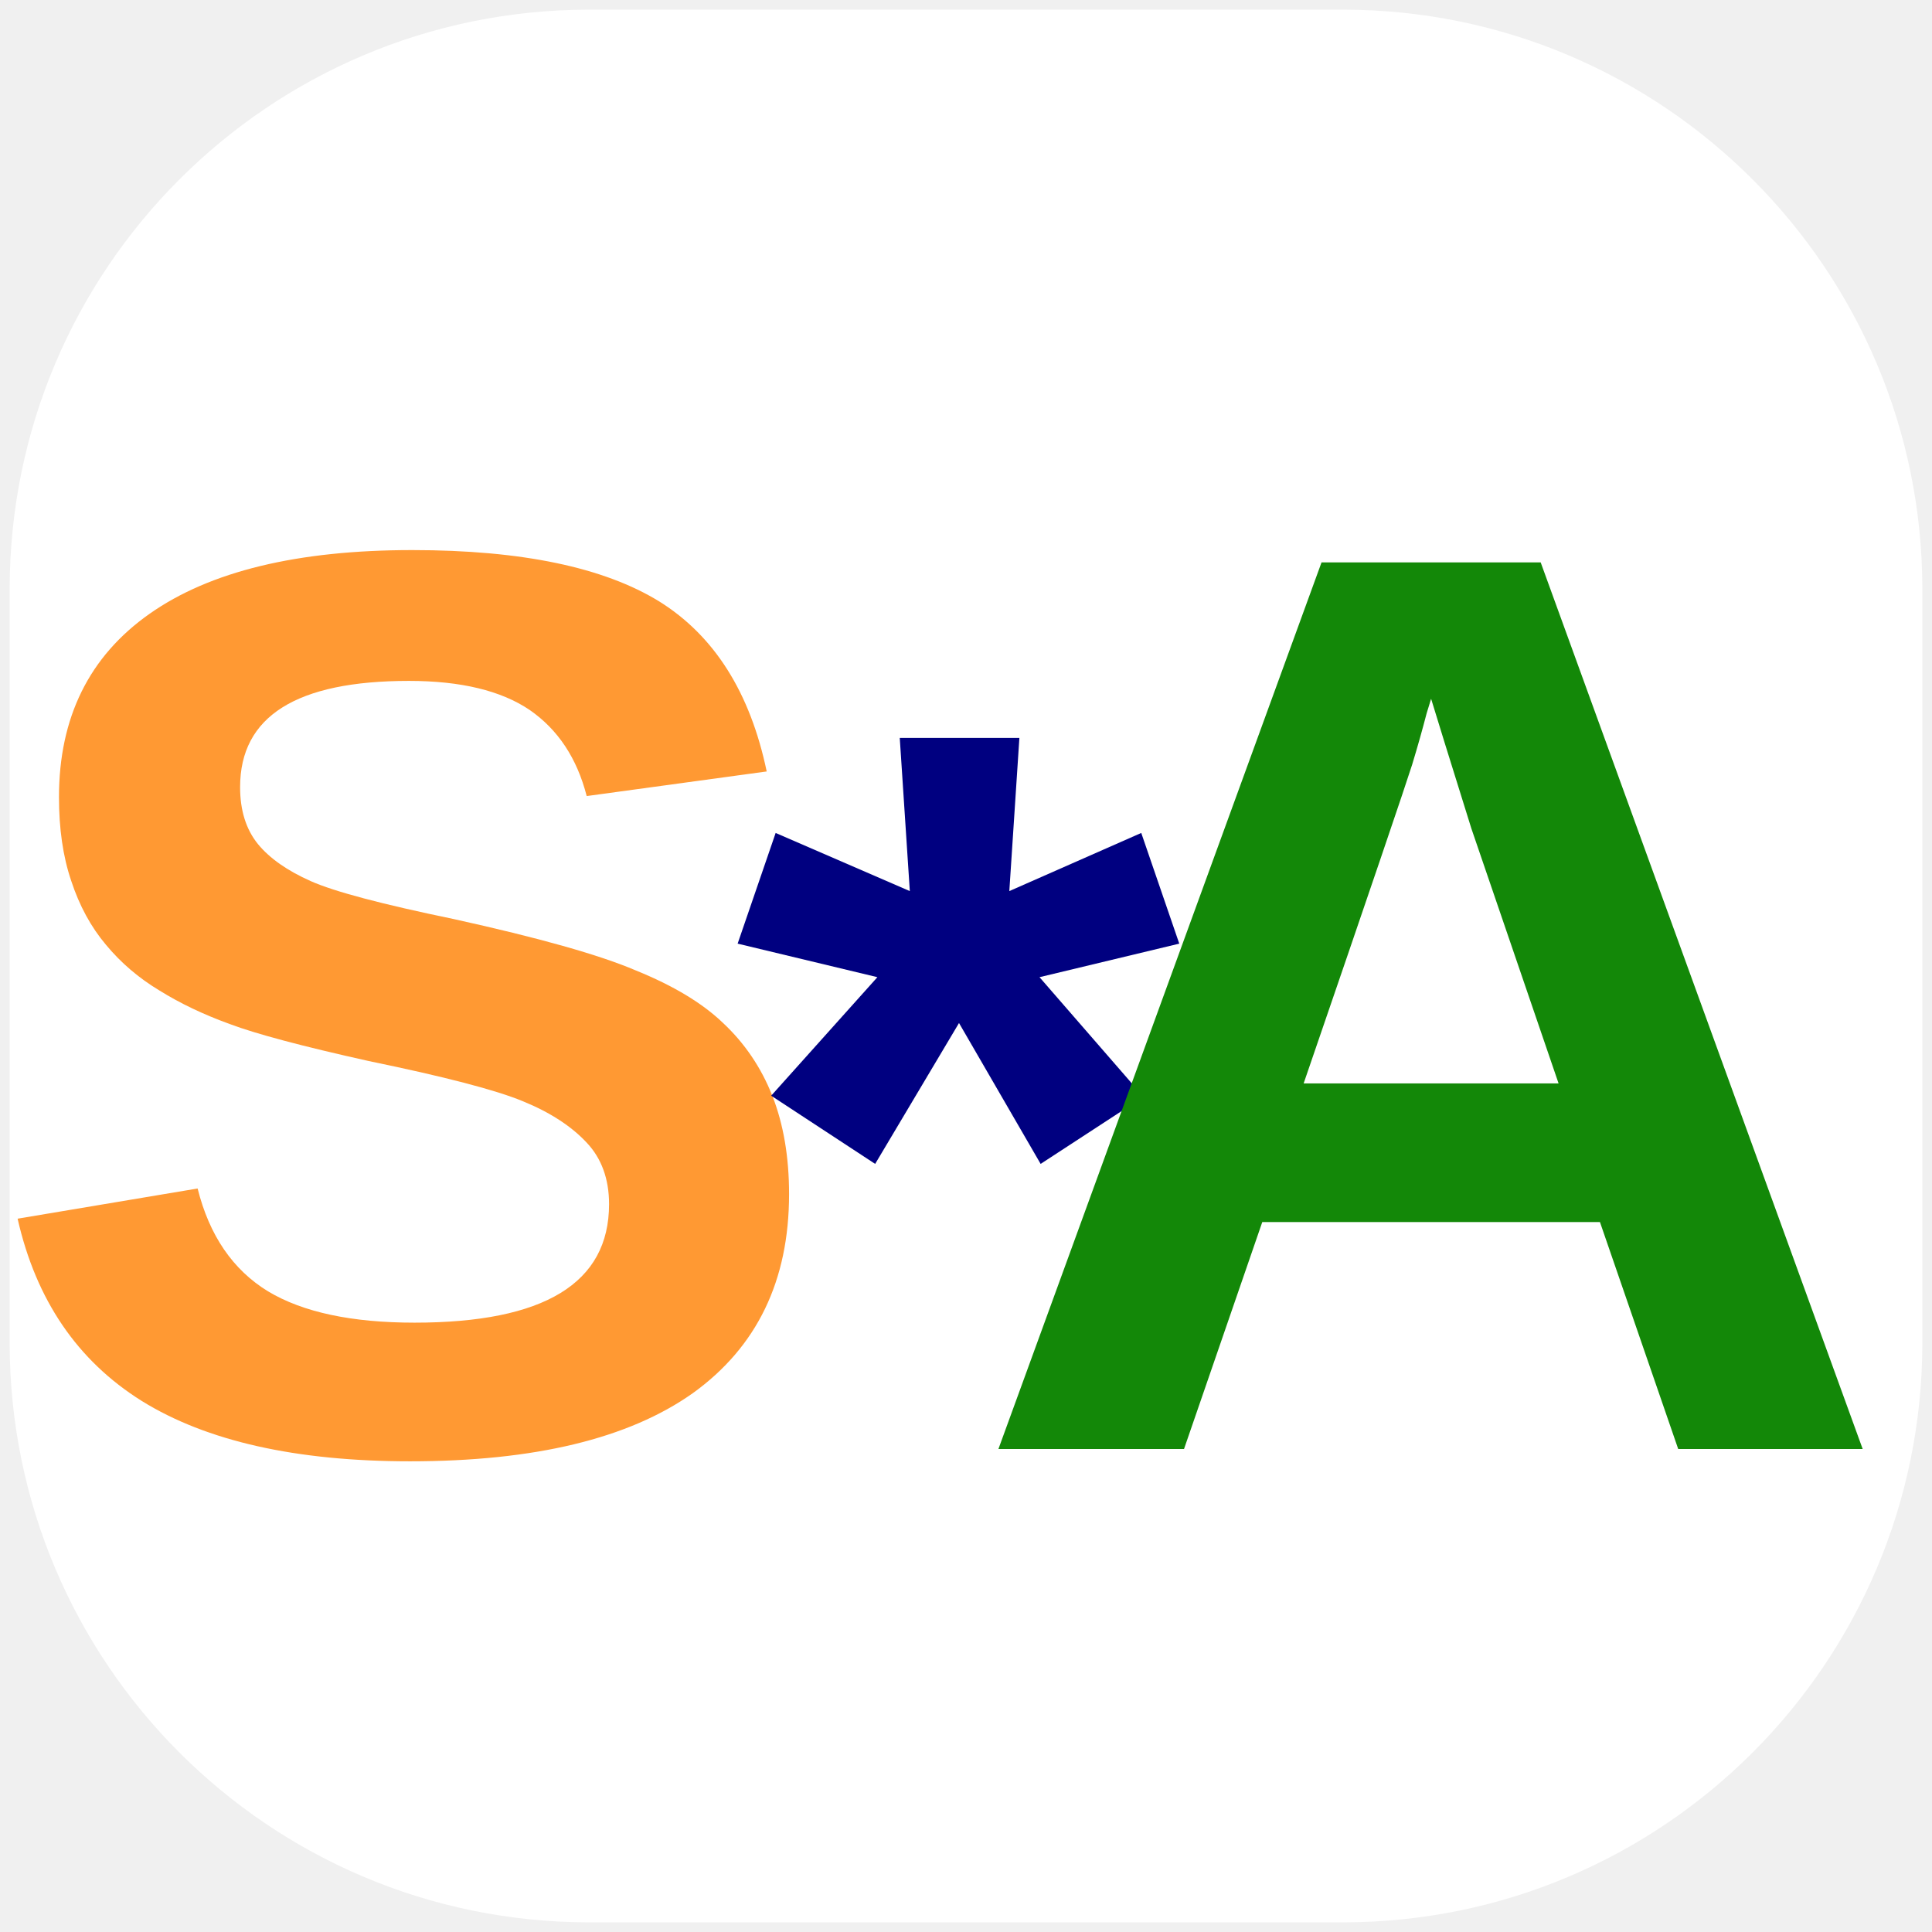
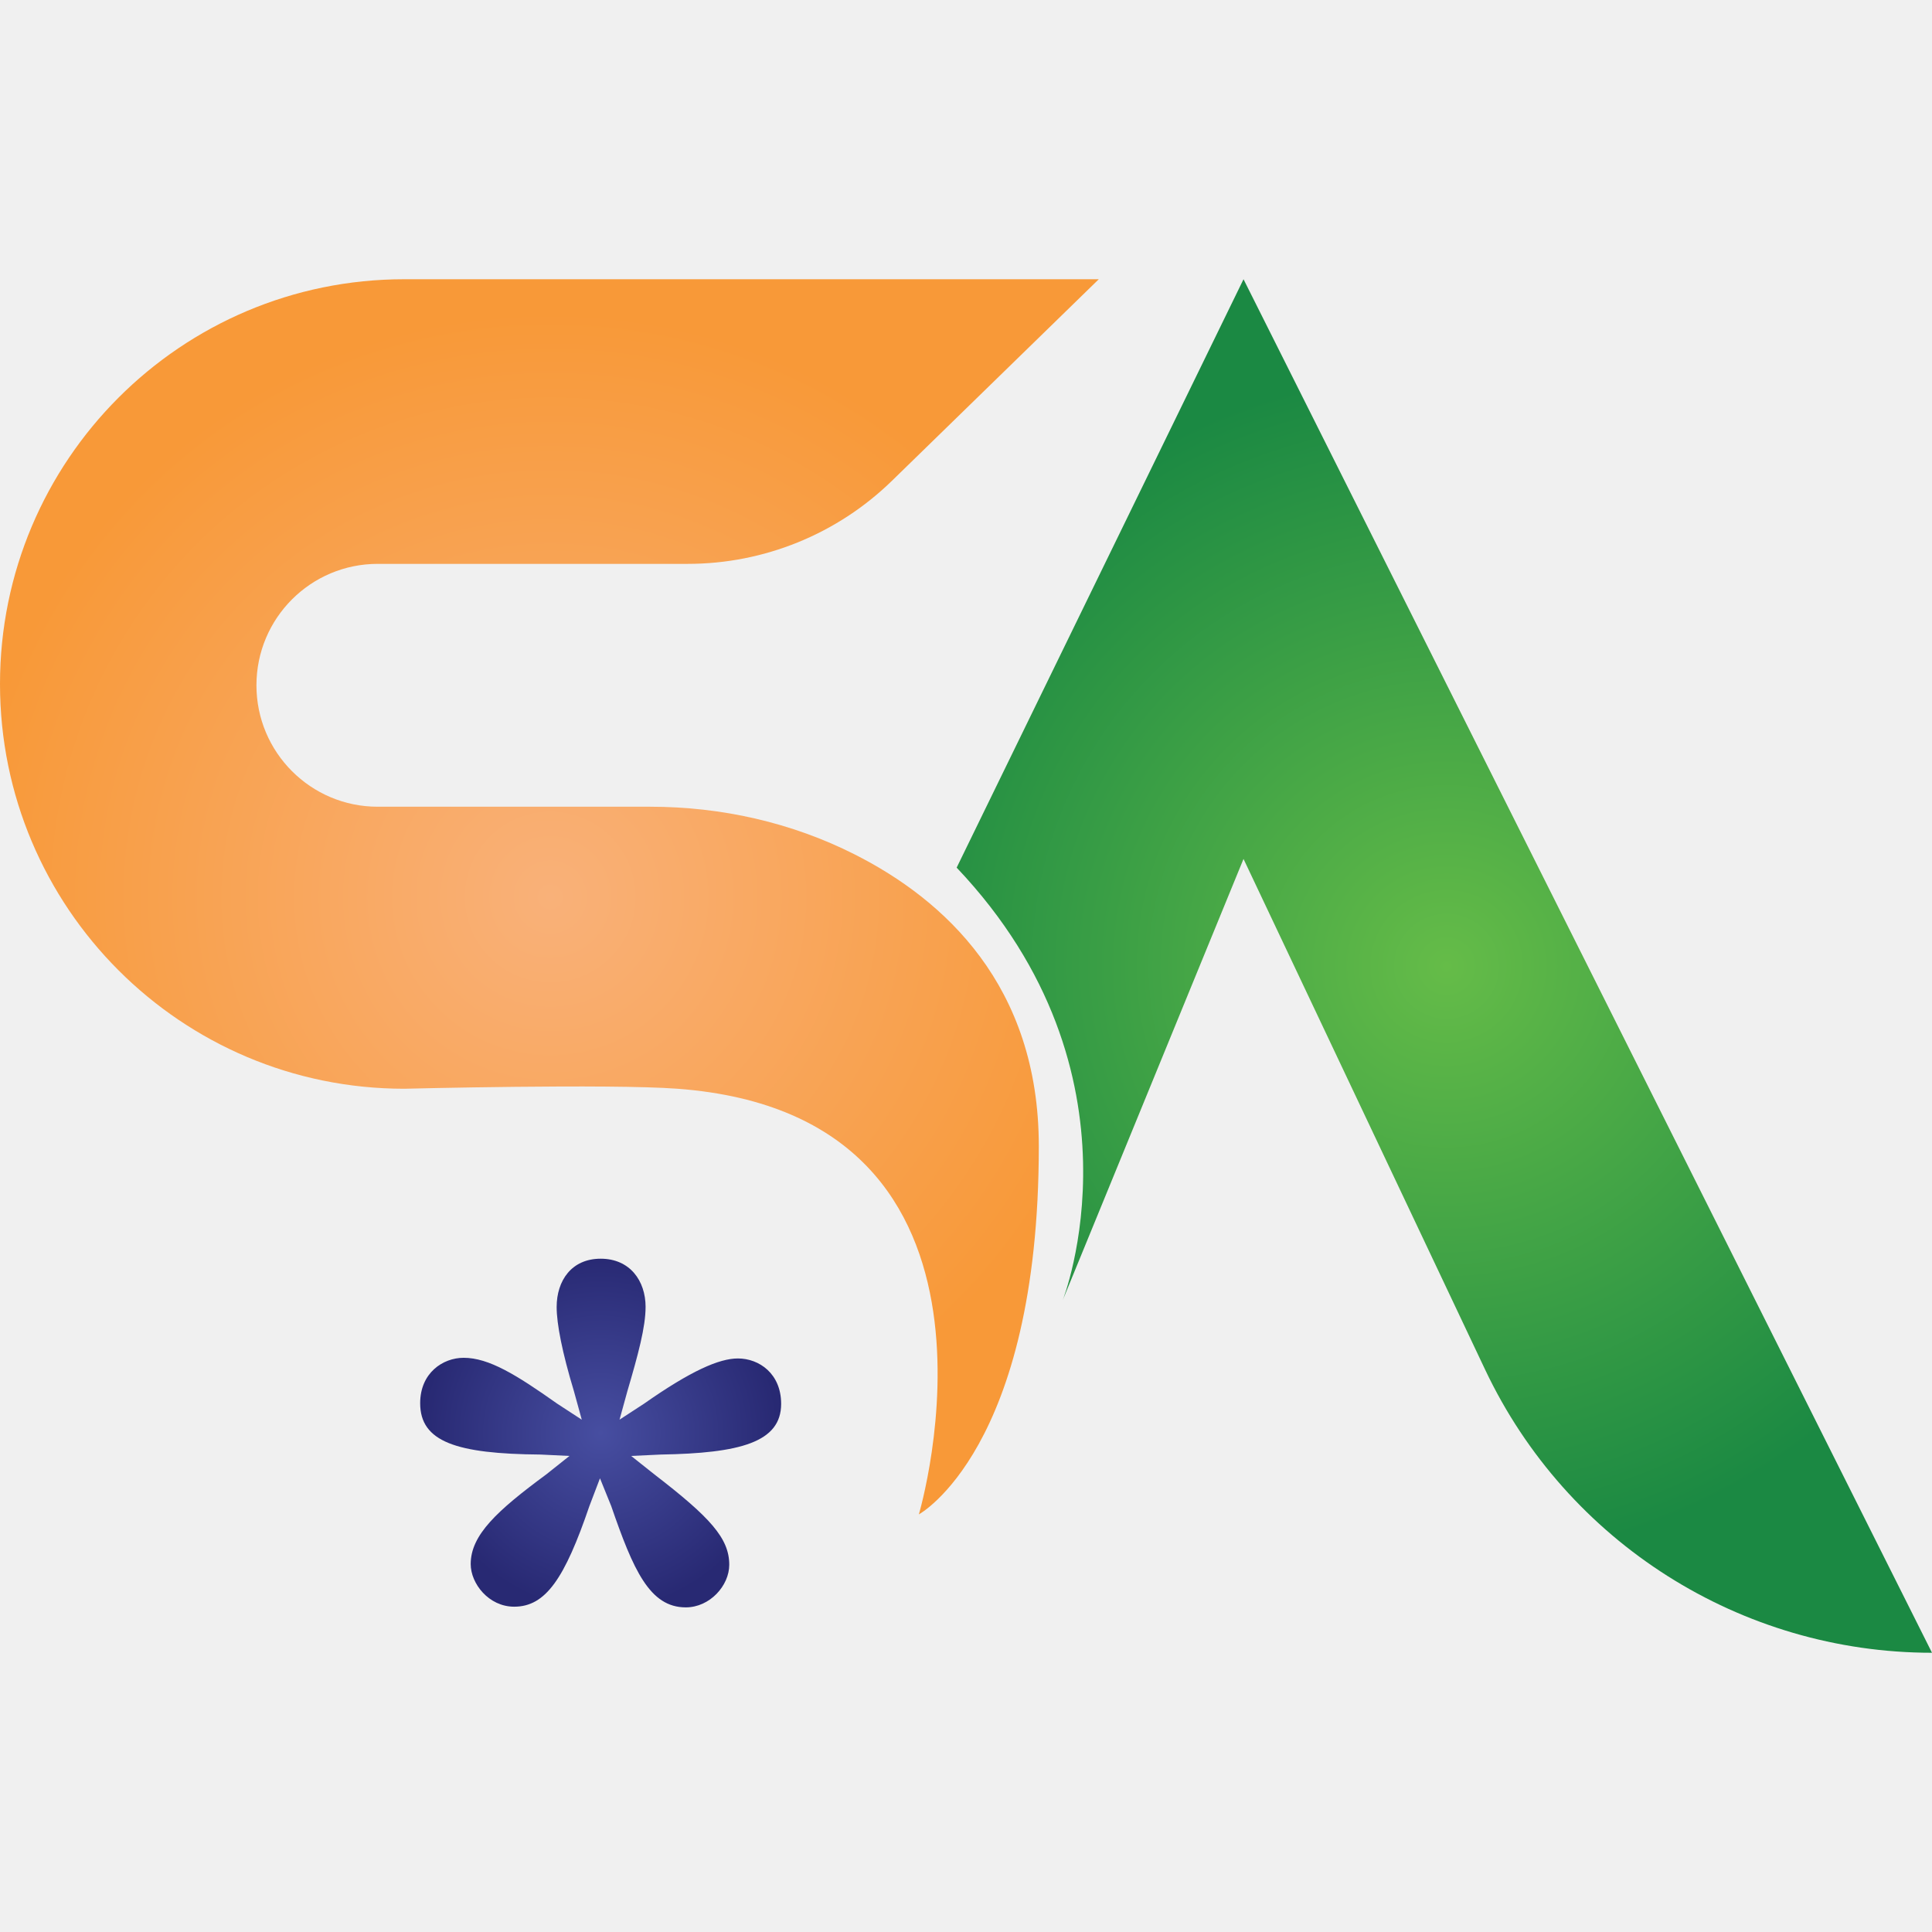
- <svg xmlns="http://www.w3.org/2000/svg" width="27" height="27">
-   <rect x="0.5%" y="0.5%" rx="30%" ry="30%" width="99%" height="99%" fill="white" />
-   <text fill="#ff9933" font-size="18px" font-family="Arial, sans-serif" font-weight="bold" x="-1%" y="75%">S</text>
-   <text fill="#000080" font-size="16px" font-family="Arial, sans-serif" font-weight="bold" x="38%" y="79%">*</text>
-   <text fill="#138808" font-size="18px" font-family="Arial, sans-serif" font-weight="bold" x="50%" y="75%">A</text>
+ <svg xmlns="http://www.w3.org/2000/svg" id="Layer_2" data-name="Layer 2" viewBox="0 0 1024 1024">
+   <defs>
+     <style>
+       .cls-1 {
+         fill: url(#radial-gradient-2);
+       }
+ 
+       .cls-1, .cls-2, .cls-3 {
+         stroke-width: 0px;
+       }
+ 
+       .cls-2 {
+         fill: url(#radial-gradient);
+       }
+ 
+       .cls-3 {
+         fill: url(#radial-gradient-3);
+       }
+     </style>
+     <radialGradient id="radial-gradient" cx="765.36" cy="512.07" fx="765.36" fy="512.07" r="315.89" gradientTransform="translate(1.35 .06)" gradientUnits="userSpaceOnUse">
+       <stop offset="0" stop-color="#65bc48" />
+       <stop offset="1" stop-color="#1b8943" />
+     </radialGradient>
+     <radialGradient id="radial-gradient-2" cx="290.29" cy="475.38" fx="290.29" fy="475.38" r="310.04" gradientTransform="translate(1.35 .06)" gradientUnits="userSpaceOnUse">
+       <stop offset="0" stop-color="#f9b179" />
+       <stop offset="1" stop-color="#f89938" />
+     </radialGradient>
+     <radialGradient id="radial-gradient-3" cx="318.35" cy="759.53" fx="318.35" fy="759.53" r="94.05" gradientUnits="userSpaceOnUse">
+       <stop offset="0" stop-color="#474ea1" />
+       <stop offset="1" stop-color="#282973" />
+     </radialGradient>
+   </defs>
+   <path class="cls-2" d="m659.09,148l364.91,728h0c-101.29,0-193.51-58.44-236.87-150.1l-128.04-270.65-95.83,233.9s47.46-119.95-56.21-229.29l152.05-311.87Z" />
+   <path class="cls-1" d="m582.38,148l-109.64,106.84c-28.97,28.23-67.79,44.02-108.21,44.02h-164.34c-35.5,0-64.27,28.81-64.27,64.36h0c0,35.54,28.78,64.36,64.27,64.36h144.44c37.61,0,74.89,8.33,108.46,25.32,47.18,23.87,97.5,69.32,97.5,154.61,0,160.55-63.58,195.15-63.58,195.15,0,0,62.95-211.31-127.86-225.6-36.12-2.71-144.9,0-144.9,0C95.92,577.05,0,481,0,362.52h0c0-118.48,95.92-214.52,214.25-214.52h368.13Z" />
+   <path class="cls-3" d="m342.17,692.74c0,10.58-3.91,25.13-9.67,44.69l-4.13,15.02,13.05-8.51c24.8-17.4,39.77-23.93,49.68-23.93,11.27,0,22.92,8.05,22.92,24.06,0,20.37-21.76,26.16-63.78,26.87l-15.71.74,12.39,9.85c29.41,22.66,39.6,33.75,39.6,47.82,0,11.07-10.29,22.59-23.05,22.59-19.17,0-27.84-19.91-39.52-53.72l-5.95-14.69-5.6,14.69c-13.1,38.4-23.17,53.36-39.87,53.36-13.47,0-23.05-12.23-23.05-22.59,0-15.47,14.07-28.34,39.96-47.46l12.39-9.85-15.35-.74c-44.62-.36-63.78-6.77-63.78-27.22,0-16.01,12-24.06,23.05-24.06,13.36,0,27.92,9,49.55,24.29l13.05,8.51-4.13-15.02c-6.24-20.62-9.18-35.74-9.18-44.69,0-14,7.9-25.61,23.33-25.61s23.81,11.61,23.81,25.61Z" />
</svg>
